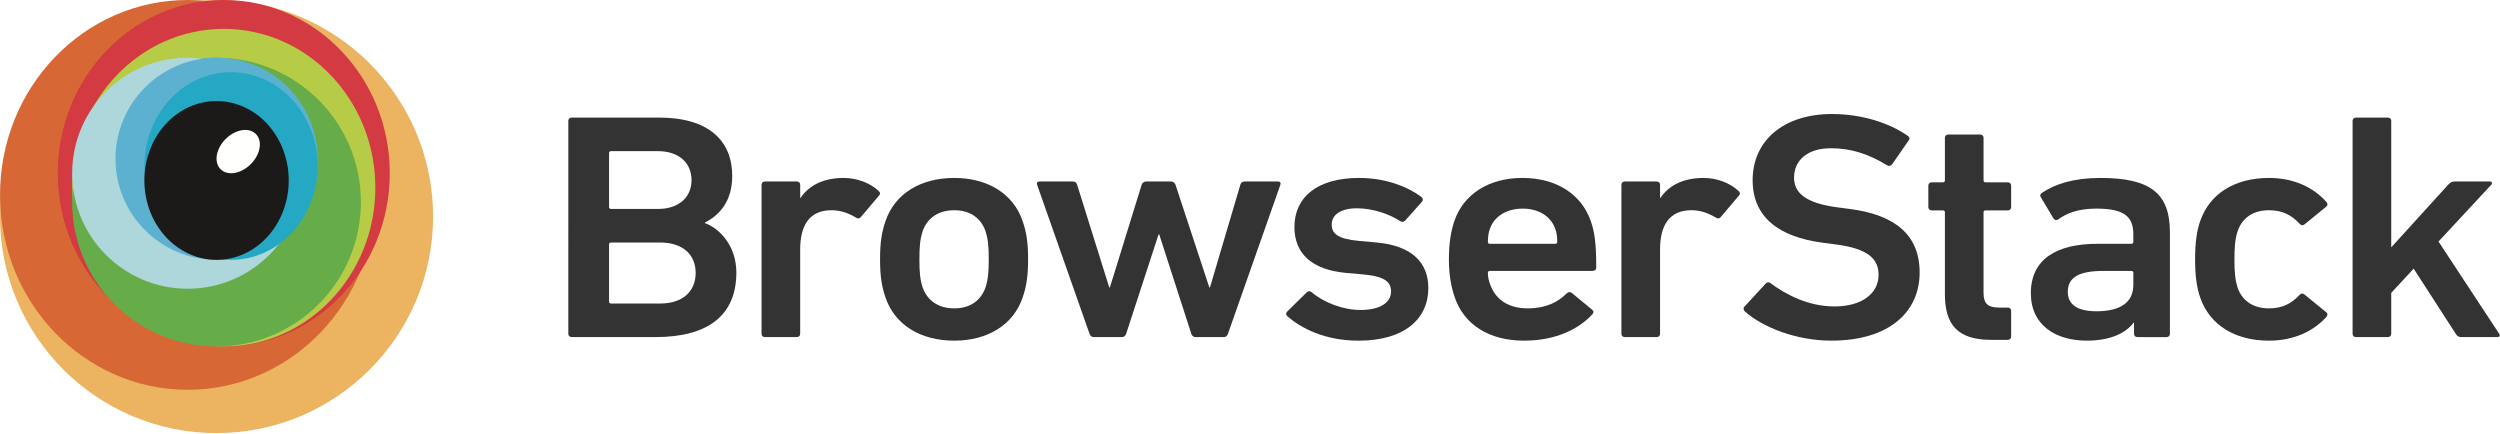
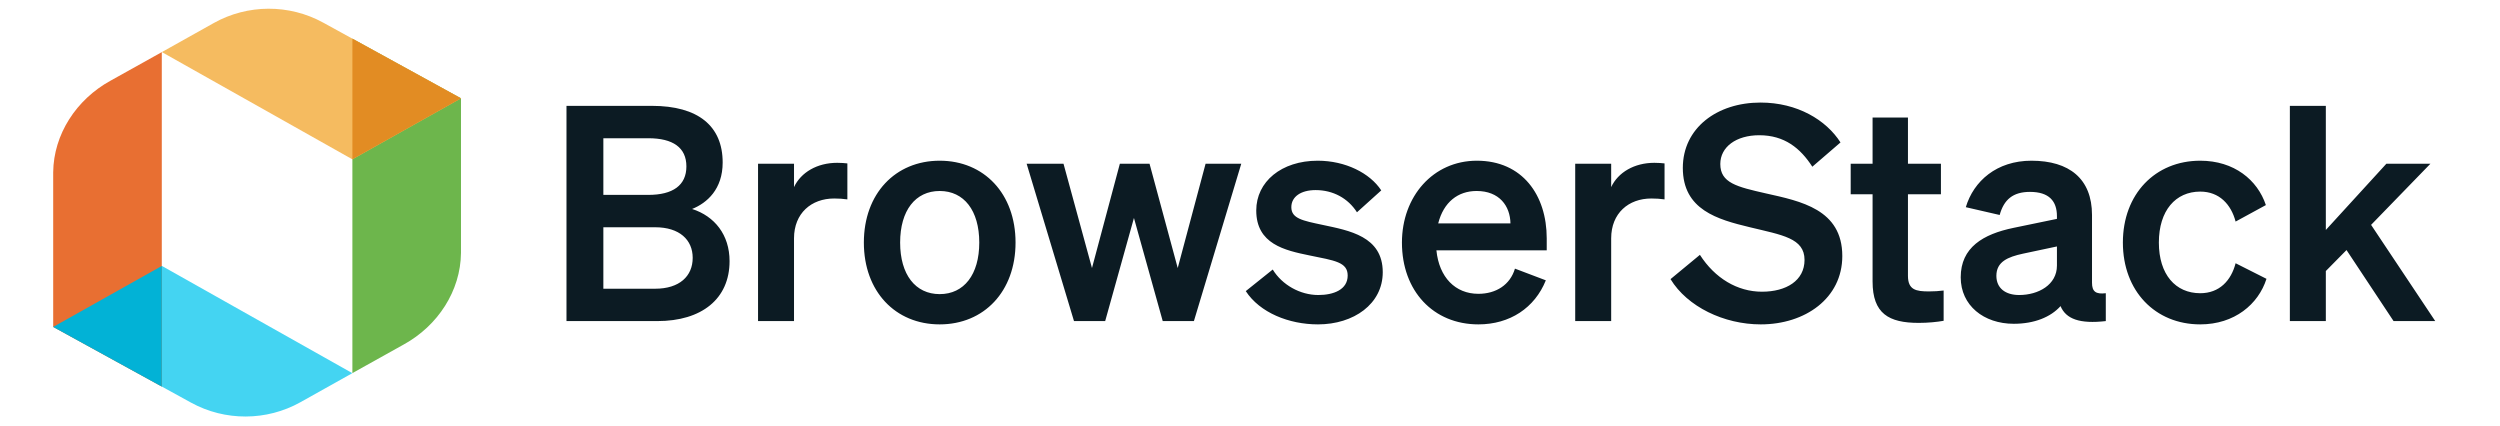
- <svg xmlns="http://www.w3.org/2000/svg" class="w-svg" aria-labelledby="headerBrowserStackLogoImgTitle headerBrowserStackLogoImgDesc" role="img" viewBox="0 0 179.15 31.05">
-   <g fill="none" fill-rule="evenodd">
-     <g>
-       <path d="m31.034 15.517c0 8.57-6.947 15.517-15.517 15.517-8.57 0-15.517-6.947-15.517-15.517 0-8.57 6.947-15.517 15.517-15.517 8.57 0 15.517 6.947 15.517 15.517" fill="#ecb360" />
-       <path d="m26.897 13.966c0 7.713-6.021 13.966-13.448 13.966-7.427 0-13.448-6.253-13.448-13.966 0-7.713 6.021-13.966 13.448-13.966 7.427 0 13.448 6.253 13.448 13.966" fill="#d76835" />
-       <path d="m27.931 12.414c0 6.856-5.326 12.414-11.897 12.414-6.57 0-11.896-5.558-11.896-12.414 0-6.856 5.326-12.414 11.896-12.414 6.571 0 11.897 5.558 11.897 12.414" fill="#d33a41" />
-       <path d="m26.897 13.448c0 6.284-4.863 11.379-10.862 11.379-5.999 0-10.862-5.095-10.862-11.379 0-6.285 4.863-11.379 10.862-11.379 5.999 0 10.862 5.095 10.862 11.379" fill="#b6cb46" />
-       <path d="m25.862 14.483c0 5.713-4.632 10.345-10.345 10.345-5.713 0-10.345-4.632-10.345-10.345 0-5.713 4.632-10.345 10.345-10.345 5.713 0 10.345 4.631 10.345 10.345" fill="#66ad4a" />
-       <path d="m21.724 12.414c0 4.571-3.705 8.276-8.276 8.276-4.571 0-8.276-3.705-8.276-8.276 0-4.571 3.705-8.276 8.276-8.276 4.571 0 8.276 3.705 8.276 8.276" fill="#aed7dc" />
-       <path d="m22.759 11.379c0 3.999-3.242 7.241-7.242 7.241-4 0-7.241-3.242-7.241-7.241 0-3.999 3.242-7.241 7.241-7.241 4 0 7.242 3.242 7.242 7.241" fill="#5bb1cf" />
-       <path d="m22.759 11.896c0 3.714-2.779 6.724-6.207 6.724s-6.207-3.011-6.207-6.724c0-3.713 2.779-6.724 6.207-6.724s6.207 3.011 6.207 6.724" fill="#25a8c3" />
-       <path d="m20.69 12.931c0 3.142-2.316 5.69-5.173 5.69-2.856 0-5.172-2.547-5.172-5.69 0-3.142 2.316-5.69 5.172-5.69 2.857 0 5.173 2.547 5.173 5.69" />
-       <path d="m15.517 18.621c-2.856 0-5.172-2.547-5.172-5.69 0-3.142 2.316-5.69 5.172-5.69 2.857 0 5.173 2.547 5.173 5.69 0 3.142-2.316 5.69-5.173 5.69z" fill="#1b1a18" />
-       <path d="m18.34 11.29c-.492.823-1.46 1.299-2.161 1.063-.702-.236-.872-1.096-.38-1.919.492-.823 1.46-1.299 2.161-1.063s.872 1.096.38 1.919" fill="#fffffe" />
-     </g>
-     <g fill="#333" transform="translate(40.34483 7.241379)">
-       <path d="m117.326 14.093c-.247-.694-.371-1.573-.371-2.753 0-1.18.123-2.059.371-2.753.692-1.989 2.522-3.077 4.921-3.077 1.78 0 3.19.671 4.129 1.735.075.093.099.232-.024.324l-1.558 1.272c-.123.093-.247.07-.346-.046-.593-.625-1.212-.971-2.201-.971-1.063 0-1.879.486-2.226 1.457-.198.555-.247 1.203-.247 2.059 0 .856.049 1.527.247 2.082.346.948 1.163 1.434 2.226 1.434.989 0 1.608-.347 2.201-.971.099-.116.223-.116.346-.023l1.558 1.272c.123.093.099.208.024.324-.939 1.041-2.349 1.712-4.129 1.712-2.398 0-4.229-1.087-4.921-3.077" />
-       <path d="m136.031 16.915c-.173 0-.297-.069-.396-.232l-3.017-4.673-1.607 1.735v2.938c0 .139-.099.232-.247.232h-2.275c-.148 0-.247-.093-.247-.232v-15.268c0-.139.099-.231.247-.231h2.275c.148 0 .247.093.247.231v9.069l4.08-4.488c.148-.162.272-.232.469-.232h2.522c.148 0 .198.139.099.232l-3.783 4.071 4.352 6.616c.075.093.025.232-.123.232z" />
-       <path d="m3.448 14.509h3.511c1.632 0 2.547-.879 2.547-2.198 0-1.296-.915-2.174-2.547-2.174h-3.511c-.099 0-.148.046-.148.139v4.094c0 .093.05.139.148.139zm3.363-6.778c1.484 0 2.399-.833 2.399-2.059 0-1.249-.915-2.082-2.399-2.082h-3.363c-.099 0-.148.046-.148.139v3.863c0 .093.05.139.148.139zm-6.429-6.316c0-.139.099-.231.247-.231h6.256c3.561 0 5.242 1.666 5.242 4.187 0 1.781-.89 2.799-1.954 3.331v.046c1.039.37 2.25 1.619 2.25 3.539 0 3.123-2.102 4.627-5.786 4.627h-6.009c-.148 0-.247-.093-.247-.232z" />
-       <path d="m14.475 16.915c-.149 0-.248-.093-.248-.232v-10.687c0-.139.099-.232.248-.232h2.275c.148 0 .247.093.247.232v.948h.025c.568-.856 1.582-1.434 3.091-1.434.939 0 1.879.347 2.497.925.124.115.149.208.049.324l-1.311 1.55c-.099.115-.222.139-.346.046-.544-.324-1.113-.532-1.756-.532-1.558 0-2.25 1.041-2.25 2.822v6.038c0 .139-.099.232-.247.232z" />
-       <path d="m30.262 13.399c.198-.578.247-1.11.247-2.059 0-.948-.049-1.457-.247-2.059-.346-.925-1.112-1.457-2.225-1.457-1.113 0-1.904.532-2.25 1.457-.198.601-.247 1.11-.247 2.059 0 .949.05 1.481.247 2.059.346.925 1.137 1.457 2.25 1.457 1.113 0 1.879-.532 2.225-1.457zm-7.146.694c-.272-.786-.396-1.527-.396-2.753 0-1.226.123-1.966.396-2.753.667-1.943 2.497-3.077 4.921-3.077 2.399 0 4.228 1.134 4.896 3.077.272.787.396 1.527.396 2.753 0 1.226-.124 1.966-.396 2.753-.668 1.943-2.498 3.077-4.896 3.077-2.423 0-4.253-1.134-4.921-3.077z" />
-       <path d="m45.323 16.915c-.149 0-.247-.093-.297-.232l-2.3-7.125h-.049l-2.324 7.125c-.05.139-.148.232-.297.232h-2.027c-.149 0-.247-.093-.297-.232l-3.759-10.687c-.05-.139.025-.232.173-.232h2.374c.173 0 .272.069.322.232l2.3 7.356h.05l2.275-7.356c.05-.139.173-.232.322-.232h1.78c.148 0 .272.093.322.232l2.423 7.356h.049l2.176-7.356c.049-.162.148-.232.322-.232h2.374c.148 0 .223.093.173.232l-3.759 10.687c-.049.139-.148.232-.297.232z" />
-       <path d="m51.894 15.411c-.099-.093-.099-.231 0-.324l1.41-1.388c.099-.093.247-.093.346 0 .866.74 2.25 1.272 3.487 1.272 1.459 0 2.201-.555 2.201-1.319 0-.671-.42-1.087-1.978-1.226l-1.286-.115c-2.423-.232-3.66-1.388-3.66-3.285 0-2.151 1.657-3.516 4.624-3.516 1.855 0 3.412.578 4.476 1.365.124.093.124.231.05.324l-1.212 1.365c-.099.115-.222.115-.346.046-.742-.486-1.929-.925-3.116-.925s-1.805.486-1.805 1.157c0 .648.421 1.041 1.954 1.18l1.286.116c2.498.231 3.685 1.434 3.685 3.262 0 2.221-1.731 3.771-4.995 3.771-2.448 0-4.129-.902-5.119-1.758" />
-       <path d="m71.1 9.142c-.322-.902-1.212-1.434-2.324-1.434-1.137 0-2.028.532-2.349 1.434-.099.278-.149.555-.149.949 0 .093.049.139.149.139h4.673c.099 0 .148-.046.148-.139 0-.393-.049-.671-.148-.949zm-7.196 4.927c-.247-.717-.421-1.573-.421-2.73 0-1.157.149-2.035.396-2.753.667-1.943 2.497-3.077 4.871-3.077 2.448 0 4.229 1.18 4.896 3.077.272.787.396 1.55.396 3.355 0 .139-.099.231-.272.231h-7.344c-.099 0-.149.046-.149.139 0 .324.074.601.173.856.396 1.088 1.335 1.689 2.67 1.689 1.335 0 2.201-.463 2.794-1.064.124-.116.247-.139.371-.046l1.459 1.203c.123.093.123.208.025.324-1.014 1.11-2.696 1.897-4.896 1.897-2.522 0-4.303-1.157-4.97-3.1z" />
-       <path d="m76.093 16.915c-.148 0-.247-.093-.247-.232v-10.687c0-.139.099-.232.247-.232h2.275c.149 0 .247.093.247.232v.948h.025c.568-.856 1.582-1.434 3.091-1.434.94 0 1.879.347 2.497.925.124.115.148.208.05.324l-1.311 1.55c-.099.115-.223.139-.346.046-.544-.324-1.112-.532-1.755-.532-1.558 0-2.251 1.041-2.251 2.822v6.038c0 .139-.099.232-.247.232z" />
-       <path d="m84.704 15.088c-.099-.093-.148-.232-.049-.347l1.533-1.666c.099-.115.247-.115.346-.023 1.088.81 2.696 1.665 4.575 1.665 2.003 0 3.165-.948 3.165-2.267 0-1.134-.742-1.874-3.066-2.175l-.89-.116c-3.239-.416-5.069-1.874-5.069-4.488 0-2.845 2.225-4.742 5.687-4.742 2.102 0 4.105.625 5.44 1.573.124.093.149.185.05.324l-1.187 1.712c-.099.116-.222.139-.346.07-1.36-.833-2.621-1.226-4.03-1.226-1.707 0-2.646.879-2.646 2.105 0 1.087.816 1.827 3.091 2.128l.89.116c3.239.416 5.019 1.85 5.019 4.557 0 2.799-2.151 4.881-6.33 4.881-2.472 0-4.871-.925-6.182-2.082" />
-       <path d="m102.34 17.112c-2.399 0-3.313-1.087-3.313-3.262v-5.875c0-.093-.05-.139-.149-.139h-.791c-.148 0-.247-.093-.247-.232v-1.55c0-.139.099-.231.247-.231h.791c.099 0 .149-.046.149-.139v-3.054c0-.139.099-.231.247-.231h2.275c.148 0 .247.093.247.231v3.054c0 .093.049.139.148.139h1.583c.148 0 .247.093.247.231v1.55c0 .139-.099.232-.247.232h-1.583c-.099 0-.148.046-.148.139v5.783c0 .786.346 1.041 1.113 1.041h.618c.148 0 .247.093.247.232v1.85c0 .139-.099.232-.247.232z" />
-       <path d="m112.531 13.167v-.856c0-.093-.05-.139-.149-.139h-1.978c-1.78 0-2.572.463-2.572 1.504 0 .925.717 1.388 2.052 1.388 1.707 0 2.646-.625 2.646-1.897zm.296 3.748c-.148 0-.247-.093-.247-.232v-.81h-.025c-.569.764-1.682 1.296-3.363 1.296-2.176 0-4.006-1.064-4.006-3.401 0-2.429 1.83-3.539 4.772-3.539h2.423c.099 0 .149-.046.149-.139v-.532c0-1.273-.643-1.851-2.646-1.851-1.335 0-2.151.347-2.72.764-.123.093-.272.069-.346-.046l-.915-1.527c-.074-.116-.049-.232.049-.301.965-.648 2.275-1.087 4.229-1.087 3.635 0 4.97 1.157 4.97 3.887v7.287c0 .139-.099.232-.247.232z" />
-     </g>
+ <svg xmlns="http://www.w3.org/2000/svg" viewBox="0 0 188 32" fill="none">
+   <g transform="translate(4 0.65596) scale(0.15333)">
+     <path d="M121.248 192.99C104.677 202.263 84.267 202.342 67.62 193.195L0 156.05L53.287 126.136L146.717 178.736L121.248 192.99Z" fill="#44D4F2" />
+     <path d="M28.074 35.326C11.356 44.51 0.187 61.611 0 80.214V156.05L53.263 185.305V21.283L28.074 35.326Z" fill="#E86F32" />
+     <path d="M53.256 185.303L0 156.055L53.256 126.156V185.303Z" fill="#02B2D6" />
+     <path d="M171.925 164.673C188.644 155.49 199.813 138.389 200 119.785V43.949L146.737 14.693V178.716L171.925 164.673Z" fill="#6DB64C" />
+     <path d="M78.766 7.01C95.337 -2.263 115.746 -2.341 132.393 6.805L200 43.949L146.727 73.863L53.296 21.263L78.766 7.01Z" fill="#F5BB60" />
+     <path d="M200 43.947L146.744 73.829V14.698L200 43.947Z" fill="#E28C23" />
+   </g>
+   <g transform="translate(42.59969 7.71251) scale(0.99517)">
+     <path d="M0 16.513H6.864C10.216 16.513 12.323 14.837 12.323 11.983C12.323 9.99 11.19 8.585 9.491 8.041C10.624 7.588 11.802 6.546 11.802 4.53C11.802 1.767 9.944 0.249 6.456 0.249H0V16.513ZM2.786 6.977V2.696H6.184C8.041 2.696 9.061 3.398 9.061 4.825C9.061 6.252 8.041 6.977 6.184 6.977H2.786ZM2.786 9.423H6.705C8.54 9.423 9.537 10.375 9.537 11.734C9.537 13.116 8.54 14.067 6.705 14.067H2.786V9.423ZM21.225 4.598C21.021 4.576 20.772 4.553 20.455 4.553C18.937 4.553 17.714 5.278 17.193 6.388V4.621H14.475V16.513H17.193V10.261C17.193 8.359 18.507 7.249 20.228 7.249C20.613 7.249 20.885 7.271 21.225 7.317V4.598ZM33.933 10.579C33.933 6.886 31.554 4.394 28.202 4.394C24.849 4.394 22.471 6.886 22.471 10.579C22.471 14.271 24.849 16.762 28.202 16.762C31.554 16.762 33.933 14.271 33.933 10.579ZM25.212 10.579C25.212 8.155 26.367 6.682 28.202 6.682C30.037 6.682 31.192 8.155 31.192 10.579C31.192 13.002 30.037 14.475 28.202 14.475C26.367 14.475 25.212 13.002 25.212 10.579ZM41.816 4.621L39.709 12.504L37.557 4.621H34.771L38.35 16.513H40.706L42.88 8.721L45.055 16.513H47.411L50.99 4.621H48.294L46.188 12.504L44.058 4.621H41.816ZM51.33 14.248C52.394 15.879 54.591 16.762 56.789 16.762C59.484 16.762 61.681 15.222 61.681 12.821C61.681 10.103 59.145 9.672 57.129 9.242C55.633 8.925 54.773 8.766 54.773 7.906C54.773 7.113 55.498 6.614 56.608 6.614C57.921 6.614 59.054 7.226 59.733 8.291L61.568 6.637C60.708 5.323 58.85 4.394 56.766 4.394C54.025 4.394 52.122 5.98 52.122 8.155C52.122 10.692 54.274 11.168 56.154 11.553C58.035 11.938 59.031 12.051 59.031 13.07C59.031 14.135 57.967 14.543 56.811 14.543C55.43 14.543 54.07 13.772 53.368 12.617L51.33 14.248ZM68.907 16.762C71.286 16.762 73.166 15.517 74.004 13.433L71.671 12.549C71.309 13.772 70.244 14.452 68.907 14.452C67.163 14.452 65.94 13.206 65.736 11.168H74.072V10.261C74.072 6.999 72.237 4.394 68.794 4.394C65.487 4.394 63.131 7.09 63.131 10.579C63.131 14.248 65.51 16.762 68.907 16.762ZM68.772 6.682C70.493 6.682 71.309 7.815 71.331 9.129H65.872C66.28 7.52 67.367 6.682 68.772 6.682ZM82.975 4.598C82.771 4.576 82.521 4.553 82.204 4.553C80.687 4.553 79.463 5.278 78.942 6.388V4.621H76.224V16.513H78.942V10.261C78.942 8.359 80.256 7.249 81.978 7.249C82.363 7.249 82.635 7.271 82.975 7.317V4.598ZM83.427 13.342C84.696 15.426 87.46 16.762 90.246 16.762C93.598 16.762 96.407 14.792 96.407 11.598C96.407 8.064 93.258 7.453 90.631 6.864C88.434 6.365 87.188 6.071 87.188 4.644C87.188 3.353 88.388 2.469 90.132 2.469C92.035 2.469 93.236 3.443 94.142 4.848L96.271 3.013C95.184 1.314 93.009 0 90.223 0C86.939 0 84.356 1.925 84.356 4.938C84.356 8.109 86.984 8.834 89.43 9.423C91.854 10.012 93.553 10.239 93.553 11.892C93.553 13.455 92.171 14.293 90.336 14.293C88.479 14.293 86.78 13.274 85.647 11.507L83.427 13.342ZM98.695 13.523C98.695 15.947 99.918 16.649 102.183 16.649C102.886 16.649 103.565 16.581 104.064 16.491V14.203C103.656 14.248 103.407 14.271 102.954 14.271C101.98 14.271 101.368 14.158 101.368 13.093V6.932H103.86V4.621H101.368V1.133H98.695V4.621H97.041V6.932H98.695V13.523ZM109.364 16.717C110.904 16.717 112.15 16.219 112.898 15.381C113.306 16.355 114.348 16.74 116.318 16.513V14.407C115.571 14.497 115.276 14.293 115.276 13.614V8.495C115.276 5.754 113.555 4.394 110.701 4.394C108.073 4.394 106.329 5.935 105.74 7.906L108.299 8.495C108.617 7.339 109.296 6.75 110.587 6.75C112.037 6.75 112.626 7.453 112.626 8.585V8.789L109.341 9.469C107.054 9.944 105.355 10.941 105.355 13.206C105.355 15.335 107.099 16.717 109.364 16.717ZM112.626 12.323C112.626 13.772 111.222 14.543 109.772 14.543C108.73 14.543 108.05 14.022 108.05 13.093C108.05 12.028 108.911 11.666 110.066 11.417L112.626 10.873V12.323ZM120.328 10.579C120.328 8.155 121.596 6.728 123.454 6.728C124.903 6.728 125.787 7.702 126.127 8.993L128.414 7.747C127.78 5.844 126.013 4.394 123.454 4.394C120.056 4.394 117.609 6.909 117.609 10.579C117.609 14.248 120.056 16.762 123.454 16.762C126.036 16.762 127.848 15.245 128.46 13.319L126.127 12.142C125.787 13.455 124.903 14.407 123.454 14.407C121.596 14.407 120.328 13.002 120.328 10.579ZM132.945 0.249H130.227V16.513H132.945V12.73L134.508 11.145L138.064 16.513H141.213L136.365 9.242L140.85 4.621H137.521L132.945 9.627V0.249Z" fill="#0c1b23" />
  </g>
</svg>
